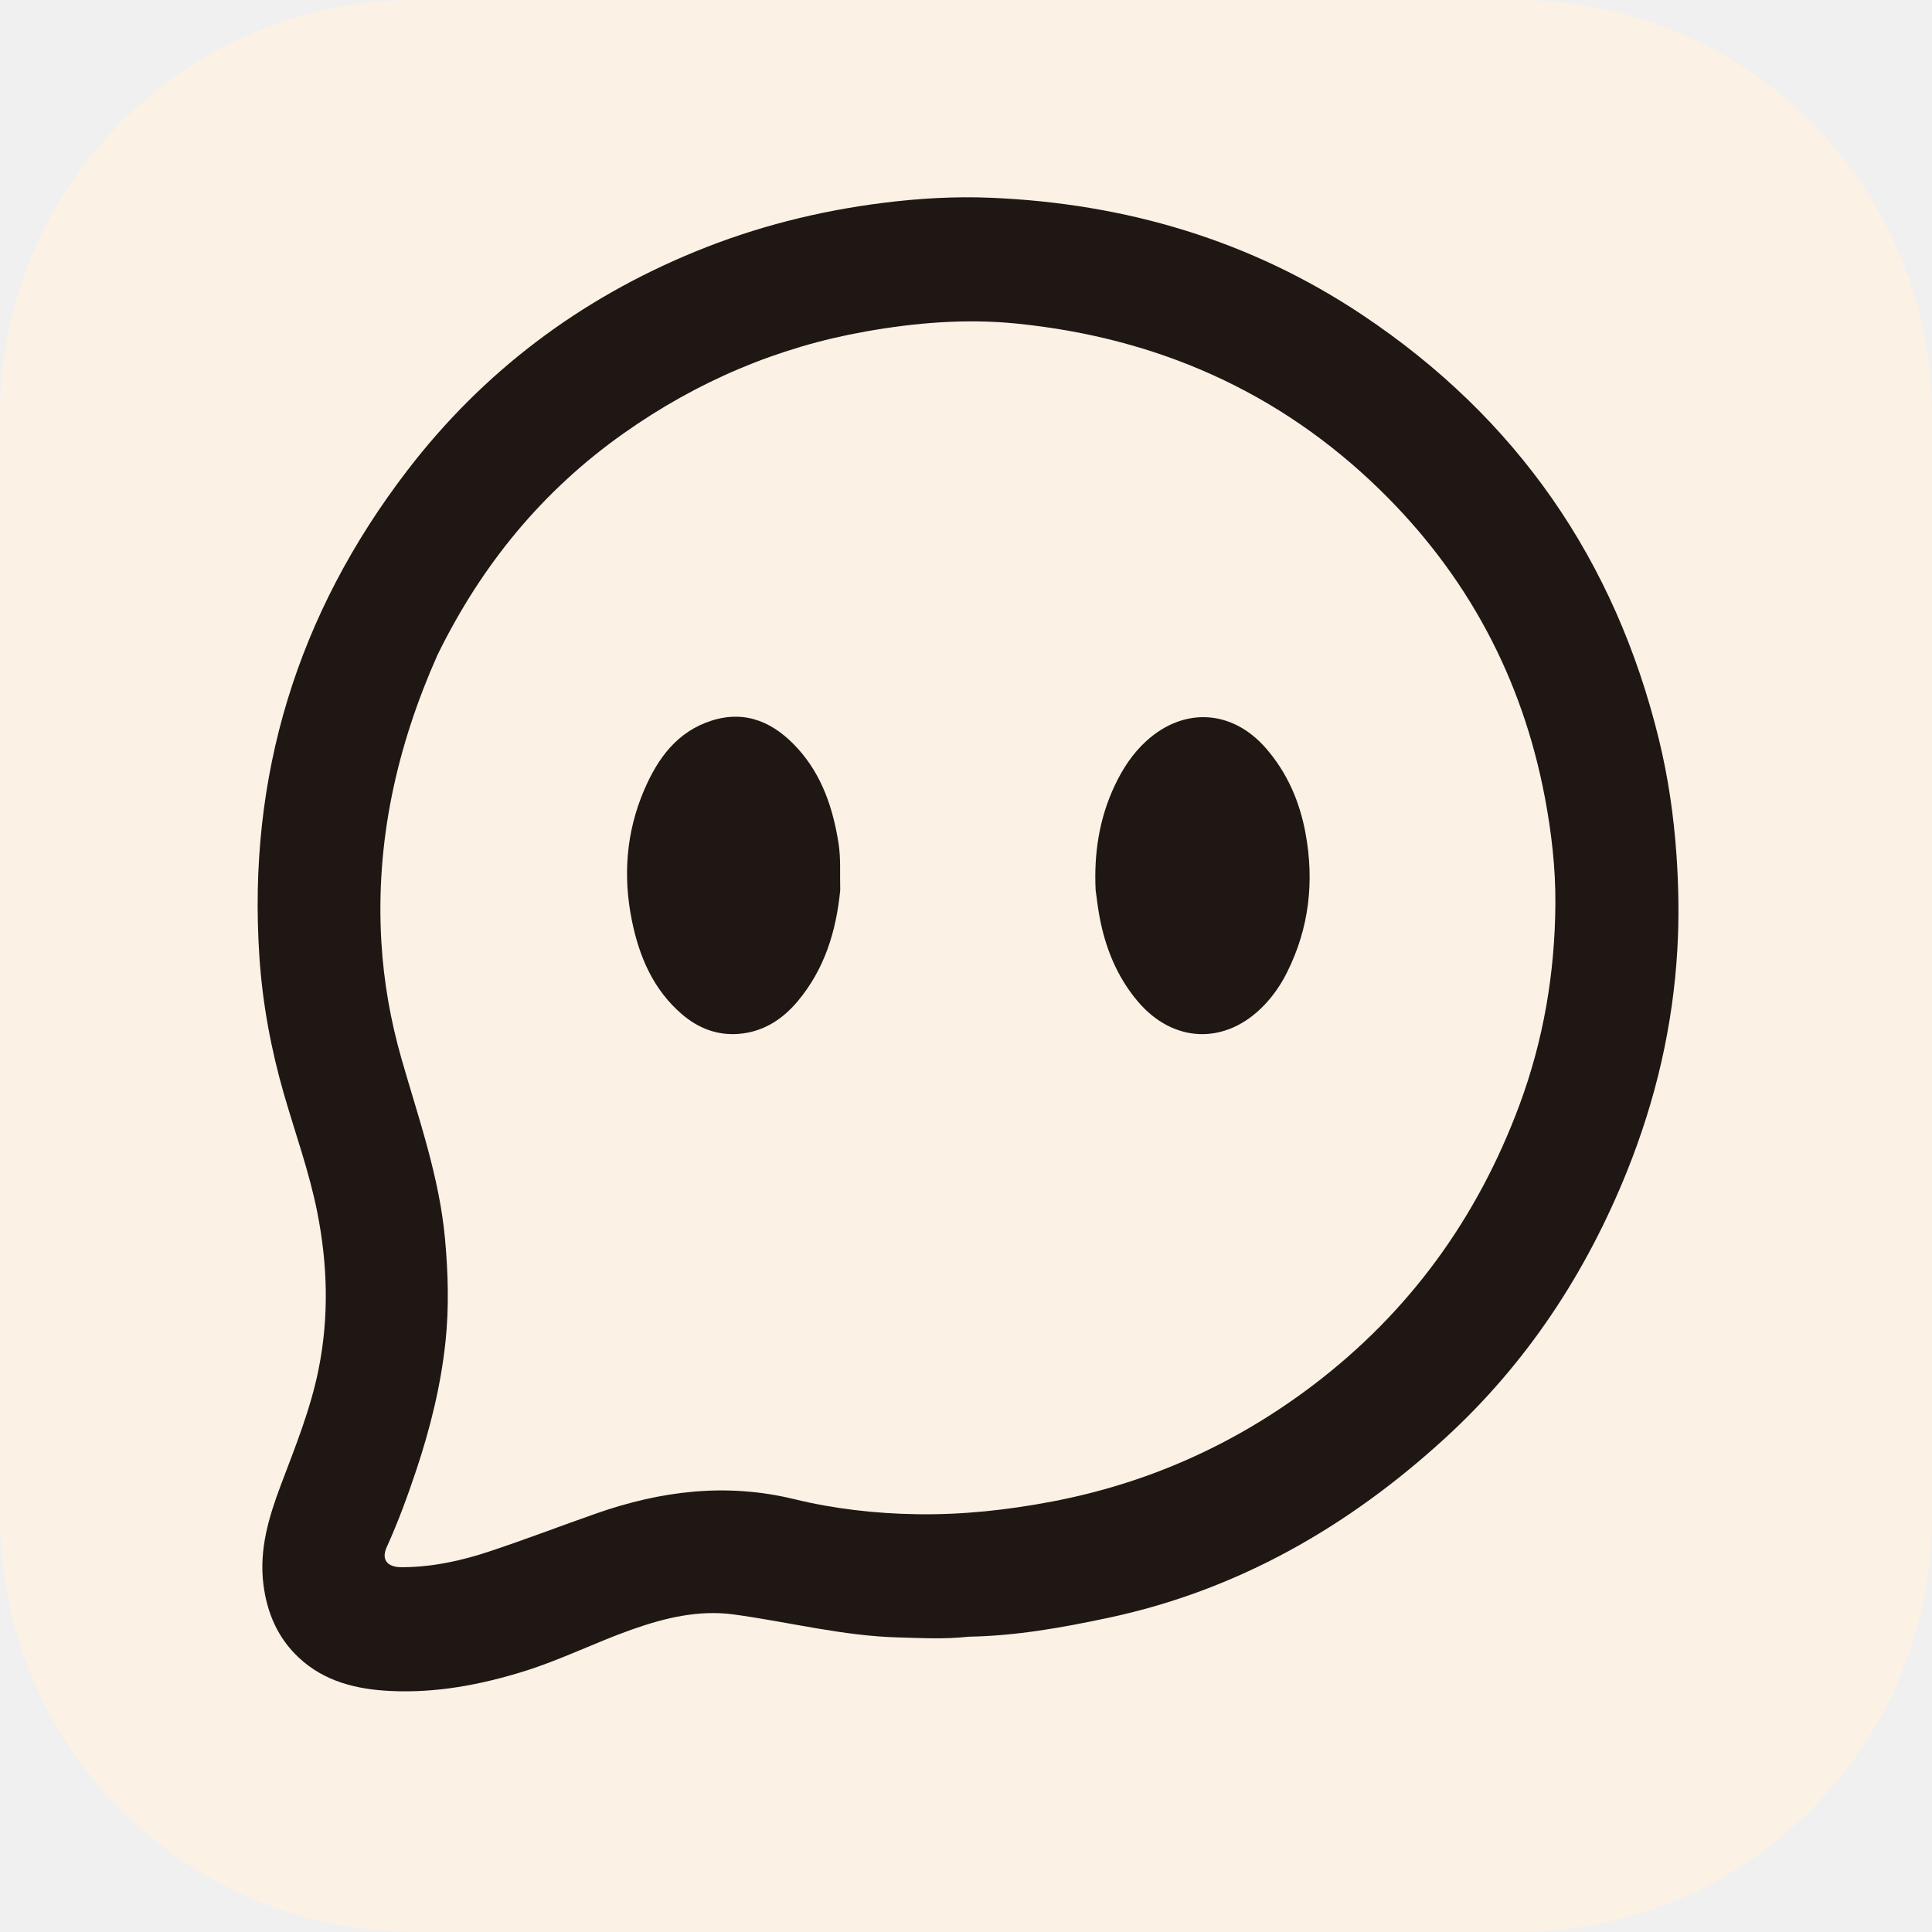
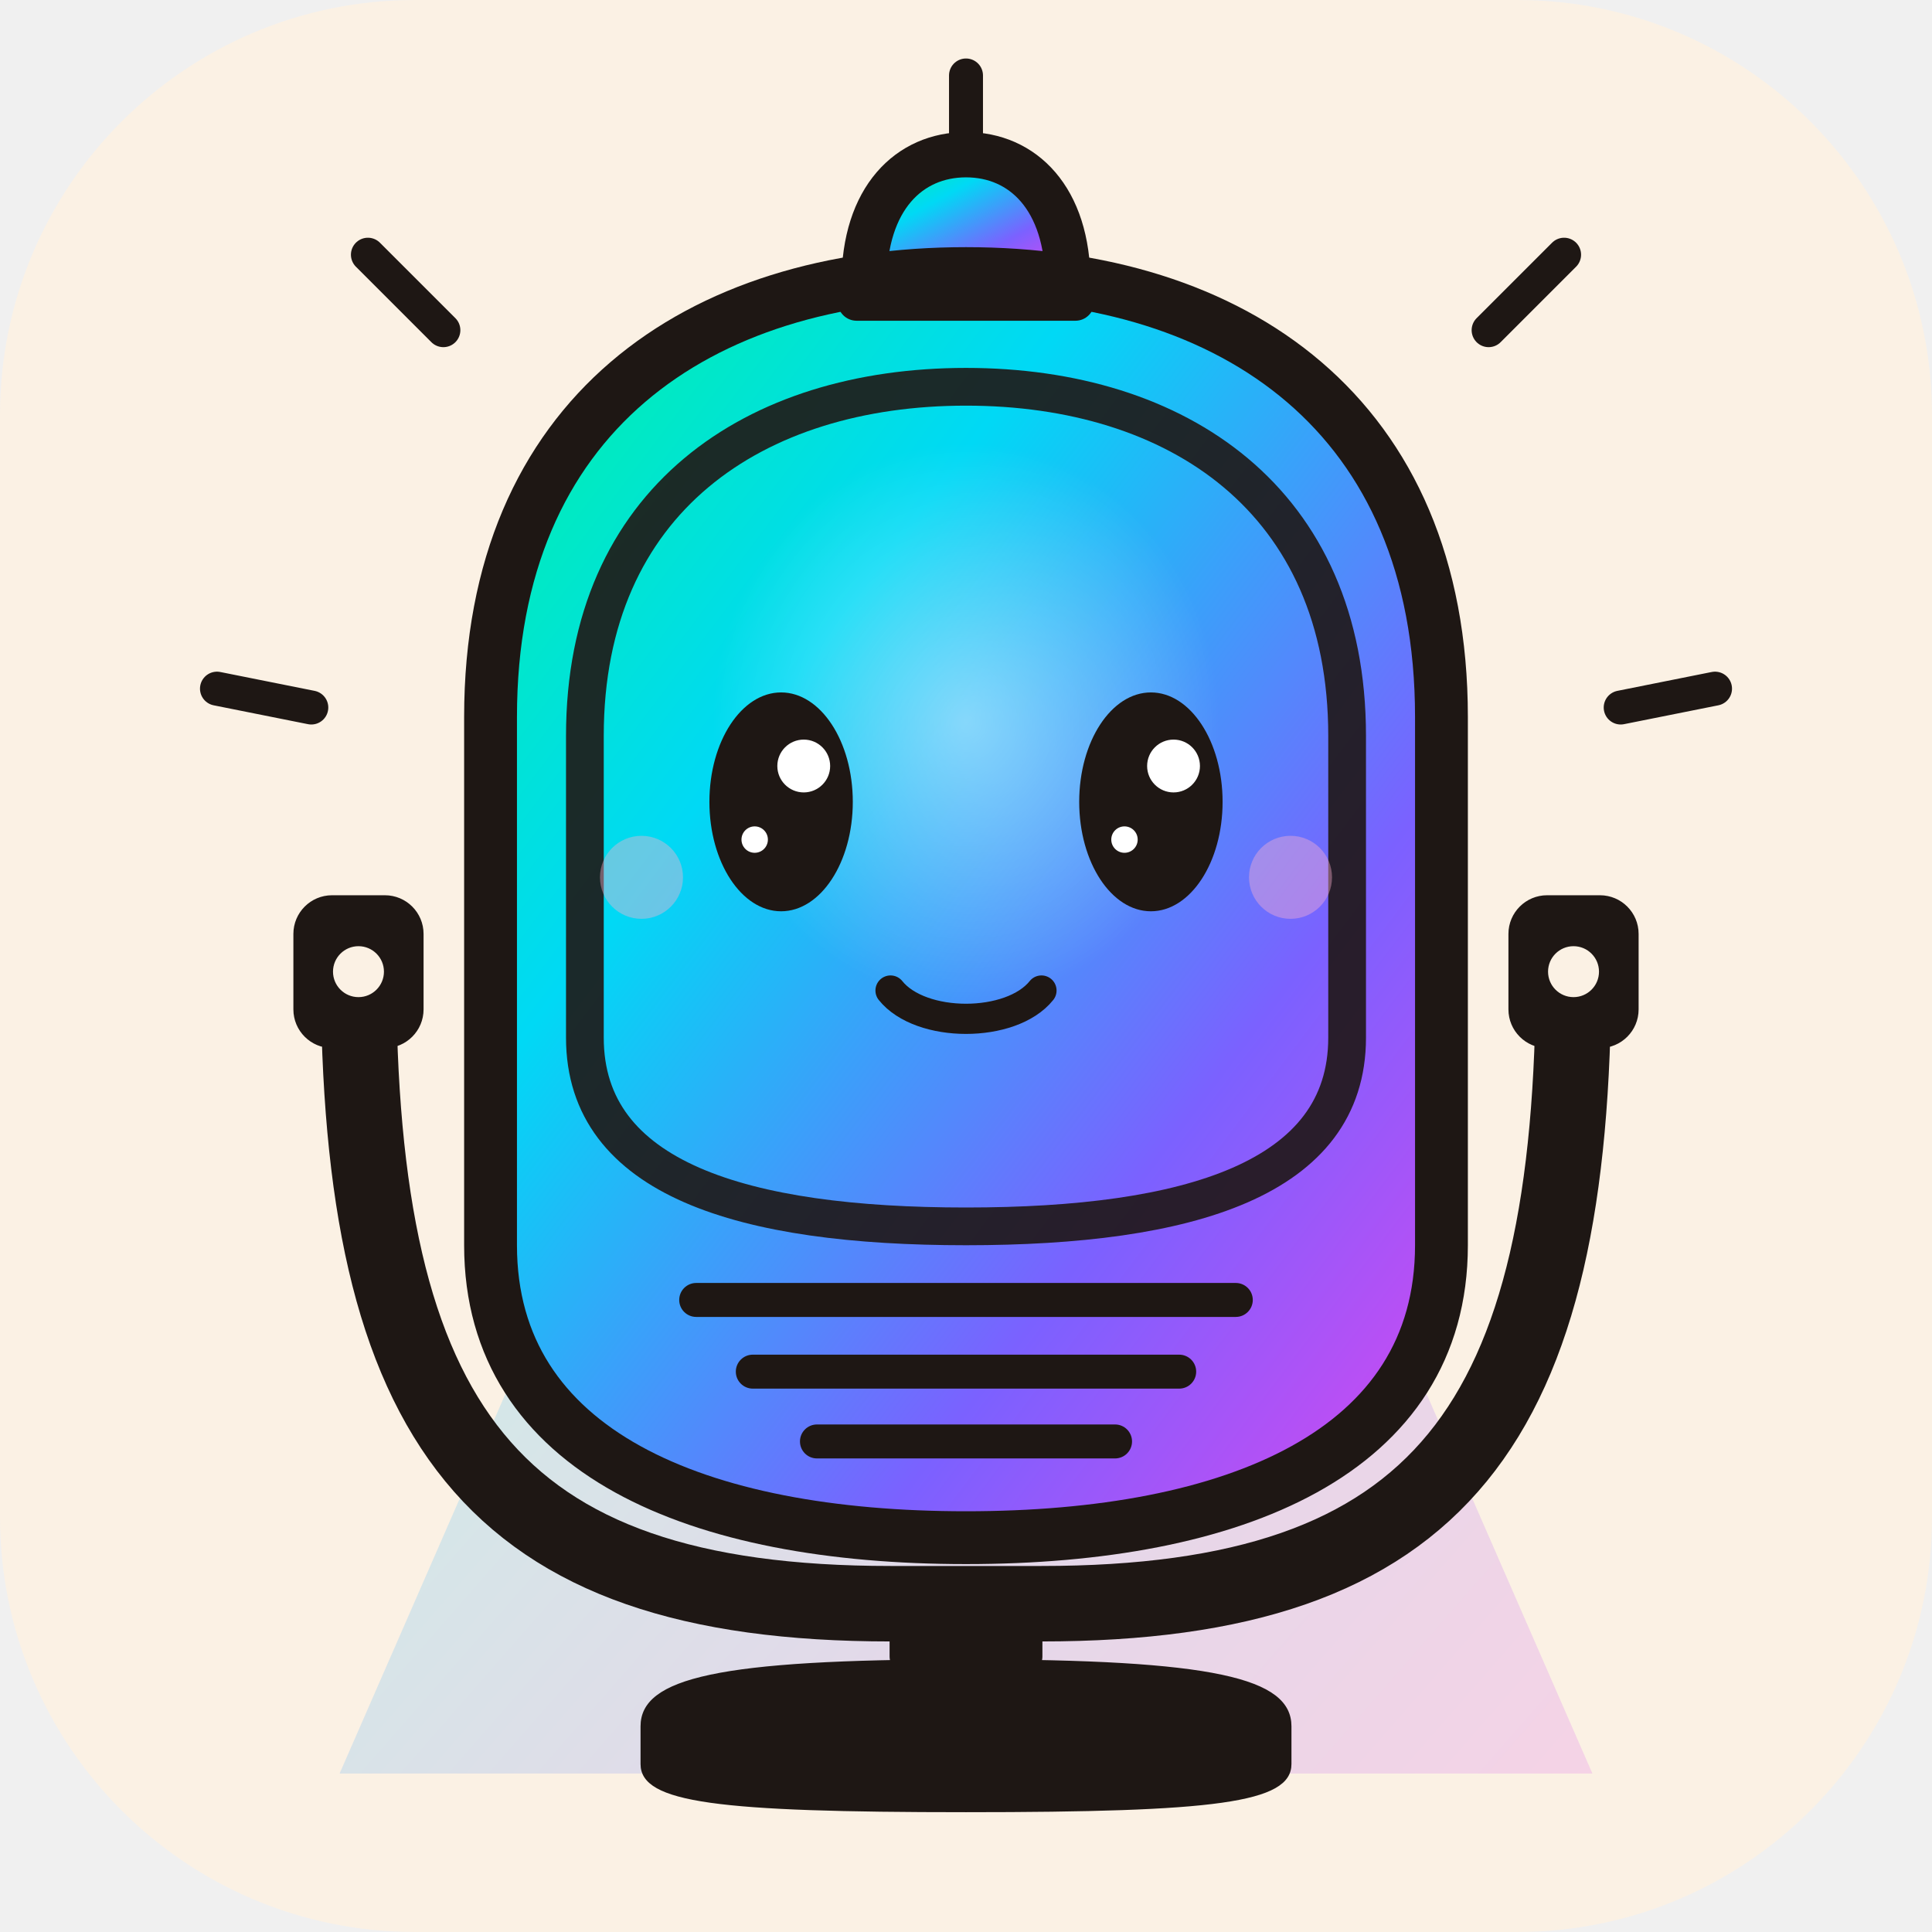
<svg xmlns="http://www.w3.org/2000/svg" viewBox="0 0 1024 1024">
+   <defs>
+     <linearGradient id="mascotGrad" x1="0%" y1="0%" x2="100%" y2="100%">
+       <stop offset="0%" stop-color="#00f5a0" />
+       <stop offset="32%" stop-color="#00d9f5" />
+       <stop offset="70%" stop-color="#7b61ff" />
+       <stop offset="100%" stop-color="#d946ef" />
+     </linearGradient>
+     <radialGradient id="lensGlow" cx="50%" cy="40%" r="55%">
+       <stop offset="0%" stop-color="#ffffff" stop-opacity="0.45" />
+       <stop offset="60%" stop-color="#ffffff" stop-opacity="0" />
+     </radialGradient>
+   </defs>
  <rect width="1024" height="1024" rx="220" fill="#fbf1e4" />
-   <path fill="#1e1714" d="M513.404,867.482 C500.639,868.908 488.332,868.194 476.01,867.866 C446.463,867.079 417.885,859.61 388.802,855.682 C370.149,853.162 352.113,857.575 334.511,863.822 C315.368,870.617 297.162,879.792 277.721,885.829 C254.681,892.984 231.232,897.413 207.022,896.261 C189.048,895.405 171.991,891.318 158.356,878.566 C147.209,868.14 141.529,854.883 139.625,839.848 C137.265,821.215 142.484,803.992 148.934,786.896 C156.505,766.831 164.596,746.926 168.85,725.766 C174.432,697.998 173.666,670.337 168.187,642.63 C163.947,621.191 156.486,600.699 150.462,579.785 C143.639,556.095 139.16,532.038 137.505,507.373 C131.065,411.397 157.581,325.368 215.926,249.3 C256.118,196.898 307.336,158.445 368.503,133.354 C400.532,120.216 433.768,111.838 468.099,107.519 C487.134,105.125 506.23,104.016 525.362,104.828 C596.538,107.848 662.705,127.278 722.21,167.011 C803.81,221.499 856.047,296.744 879.3,392.061 C884.185,412.083 887.115,432.39 888.555,452.994 C889.72,469.66 889.983,486.341 889.047,502.913 C886.752,543.541 877.621,582.803 862.444,620.58 C840.635,674.869 809.073,722.769 765.88,762.294 C714.633,809.19 656.007,842.916 587.328,857.501 C563.08,862.65 538.753,867.051 513.404,867.482 M231.83,347.227 C210.293,395.676 198.984,446.071 202.137,499.391 C203.38,520.401 207.011,540.926 212.772,561.075 C221.805,592.67 232.89,623.722 235.887,656.807 C237.528,674.929 238.042,693.021 236.125,711.089 C233.663,734.302 228.079,756.868 220.704,778.997 C216.071,792.899 211.027,806.639 204.976,820.002 C202.237,826.051 204.641,829.987 211.224,830.599 C212.217,830.691 213.223,830.653 214.222,830.642 C229.675,830.47 244.631,827.182 259.157,822.373 C278.265,816.048 297.069,808.811 316.07,802.156 C350.311,790.163 385.035,785.835 420.908,794.571 C442.249,799.768 464.089,802.233 486.076,802.573 C510.253,802.947 534.166,800.327 557.924,795.788 C608.72,786.083 654.687,765.451 695.783,734.304 C746.75,695.676 782.895,645.9 805.225,585.981 C818.084,551.476 824.147,515.704 824.387,479.079 C824.51,460.195 822.352,441.325 818.809,422.63 C806.774,359.12 777.563,304.699 731.504,259.715 C677.962,207.424 613.009,178.958 538.785,171.497 C511.977,168.802 485.29,171.009 458.802,175.699 C411.963,183.993 369.315,202.284 330.532,229.691 C287.56,260.058 255.228,299.416 231.83,347.227 z" />
-   <path fill="#1e1714" d="M580.706,471.769 C579.774,452.216 582.606,433.818 590.797,416.429 C595.017,407.471 600.34,399.277 607.773,392.579 C627.717,374.607 653.146,376.202 670.874,396.488 C682.259,409.516 688.856,424.819 691.954,441.621 C696.672,467.203 693.89,491.916 682.163,515.365 C678.942,521.807 674.902,527.726 669.905,532.916 C649.577,554.023 621.762,553.063 602.887,530.572 C591.909,517.491 585.76,502.183 582.712,485.533 C581.906,481.129 581.376,476.675 580.706,471.769 z" />
-   <path fill="#1e1714" d="M445.338,471.852 C443.177,493.789 436.943,513.716 422.903,530.55 C414.713,540.371 404.429,546.983 391.426,547.988 C380.129,548.861 370.128,544.992 361.551,537.658 C346.242,524.568 338.807,507.058 334.925,487.967 C330.108,464.28 331.869,440.936 341.49,418.567 C348.689,401.831 359.018,387.646 377.318,381.896 C395.781,376.096 410.715,383.334 422.874,396.789 C435.663,410.94 441.512,428.348 444.441,446.955 C445.724,455.103 445.097,463.233 445.338,471.852 z" />
+   <g class="mascot-aura">
+     <polygon points="512,180 180,940 844,940" fill="url(#mascotGrad)" opacity="0.18" />
+     <path d="M512 40 L512 85 M195 135 L235 175 M829 135 L789 175 M115 365 L165 375 M909 365 L859 375" stroke="#1e1714" stroke-width="18" stroke-linecap="round" />
+   </g>
+   <g class="mascot-yoke" stroke="#1e1714" stroke-linecap="round" stroke-linejoin="round">
+     <path d="M340 915 C340 890 380 880 512 880 C644 880 684 890 684 915 L684 935 C684 955 644 960 512 960 C380 960 340 955 340 935 Z" fill="#1e1714" />
+     <rect x="472" y="840" width="80" height="46" rx="8" fill="#1e1714" />
+     <path d="M190 515 C190 755 260 850 472 850 L552 850 C764 850 834 755 834 515" fill="none" stroke="#1e1714" stroke-width="40" />
+     <rect x="156" y="475" width="68" height="80" rx="20" fill="#1e1714" />
+     <circle cx="190" cy="515" r="14" fill="#fbf1e4" />
+     <rect x="800" y="475" width="68" height="80" rx="20" fill="#1e1714" />
+     <circle cx="834" cy="515" r="14" fill="#fbf1e4" />
+   </g>
+   <g id="mascot-background" class="mascot-fill">
+     <path d="M462 145 C462 110 484 90 512 90 C540 90 562 110 562 145 Z" fill="url(#mascotGrad)" />
+     <path d="M260 380 C260 220 370 145 512 145 C654 145 764 220 764 380 L764 660 C764 770 654 815 512 815 C370 815 260 770 260 660 Z" fill="url(#mascotGrad)" />
+     <path d="M310 390 C310 265 400 205 512 205 C624 205 714 265 714 390 L714 550 C714 625 630 650 512 650 C394 650 310 625 310 550 Z" fill="url(#lensGlow)" />
+   </g>
+   <g id="mascot-body-path" class="mascot-outline" stroke="#1e1714" stroke-linecap="round" stroke-linejoin="round">
+     <path d="M458 150 C458 105 482 82 512 82 C542 82 566 105 566 150 Z" fill="none" stroke-width="24" />
+     <rect x="444" y="146" width="136" height="24" rx="10" fill="#1e1714" stroke="none" />
+     <path d="M260 380 C260 220 370 145 512 145 C654 145 764 220 764 380 L764 660 C764 770 654 815 512 815 C370 815 260 770 260 660 Z" fill="none" stroke-width="28" />
+     <path d="M310 390 C310 265 400 205 512 205 C624 205 714 265 714 390 L714 550 C714 625 630 650 512 650 C394 650 310 625 310 550 Z" fill="none" stroke-width="20" stroke-opacity="0.9" />
+     <g fill="#1e1714" stroke="none">
+       <rect x="360" y="680" width="304" height="18" rx="9" />
+       <rect x="390" y="718" width="244" height="18" rx="9" />
+       <rect x="424" y="755" width="176" height="18" rx="9" />
+     </g>
+     <circle cx="340" cy="465" r="22" fill="#ffb3d1" fill-opacity="0.4" stroke="none" />
+     <circle cx="684" cy="465" r="22" fill="#ffb3d1" fill-opacity="0.4" stroke="none" />
+     <path d="M472 525 C488 545 536 545 552 525" fill="none" stroke-width="16" stroke-linecap="round" />
+   </g>
+   <g id="mascot-eye-left-path" class="eye left" style="transform-box: fill-box; transform-origin: center;">
+     <ellipse cx="414" cy="425" rx="38" ry="58" fill="#1e1714" />
+     <circle cx="426" cy="406" r="14" fill="#ffffff" />
+     <circle cx="400" cy="445" r="7" fill="#ffffff" />
+   </g>
+   <g id="mascot-eye-right-path" class="eye right" style="transform-box: fill-box; transform-origin: center;">
+     <ellipse cx="610" cy="425" rx="38" ry="58" fill="#1e1714" />
+     <circle cx="622" cy="406" r="14" fill="#ffffff" />
+     <circle cx="596" cy="445" r="7" fill="#ffffff" />
+   </g>
</svg>
